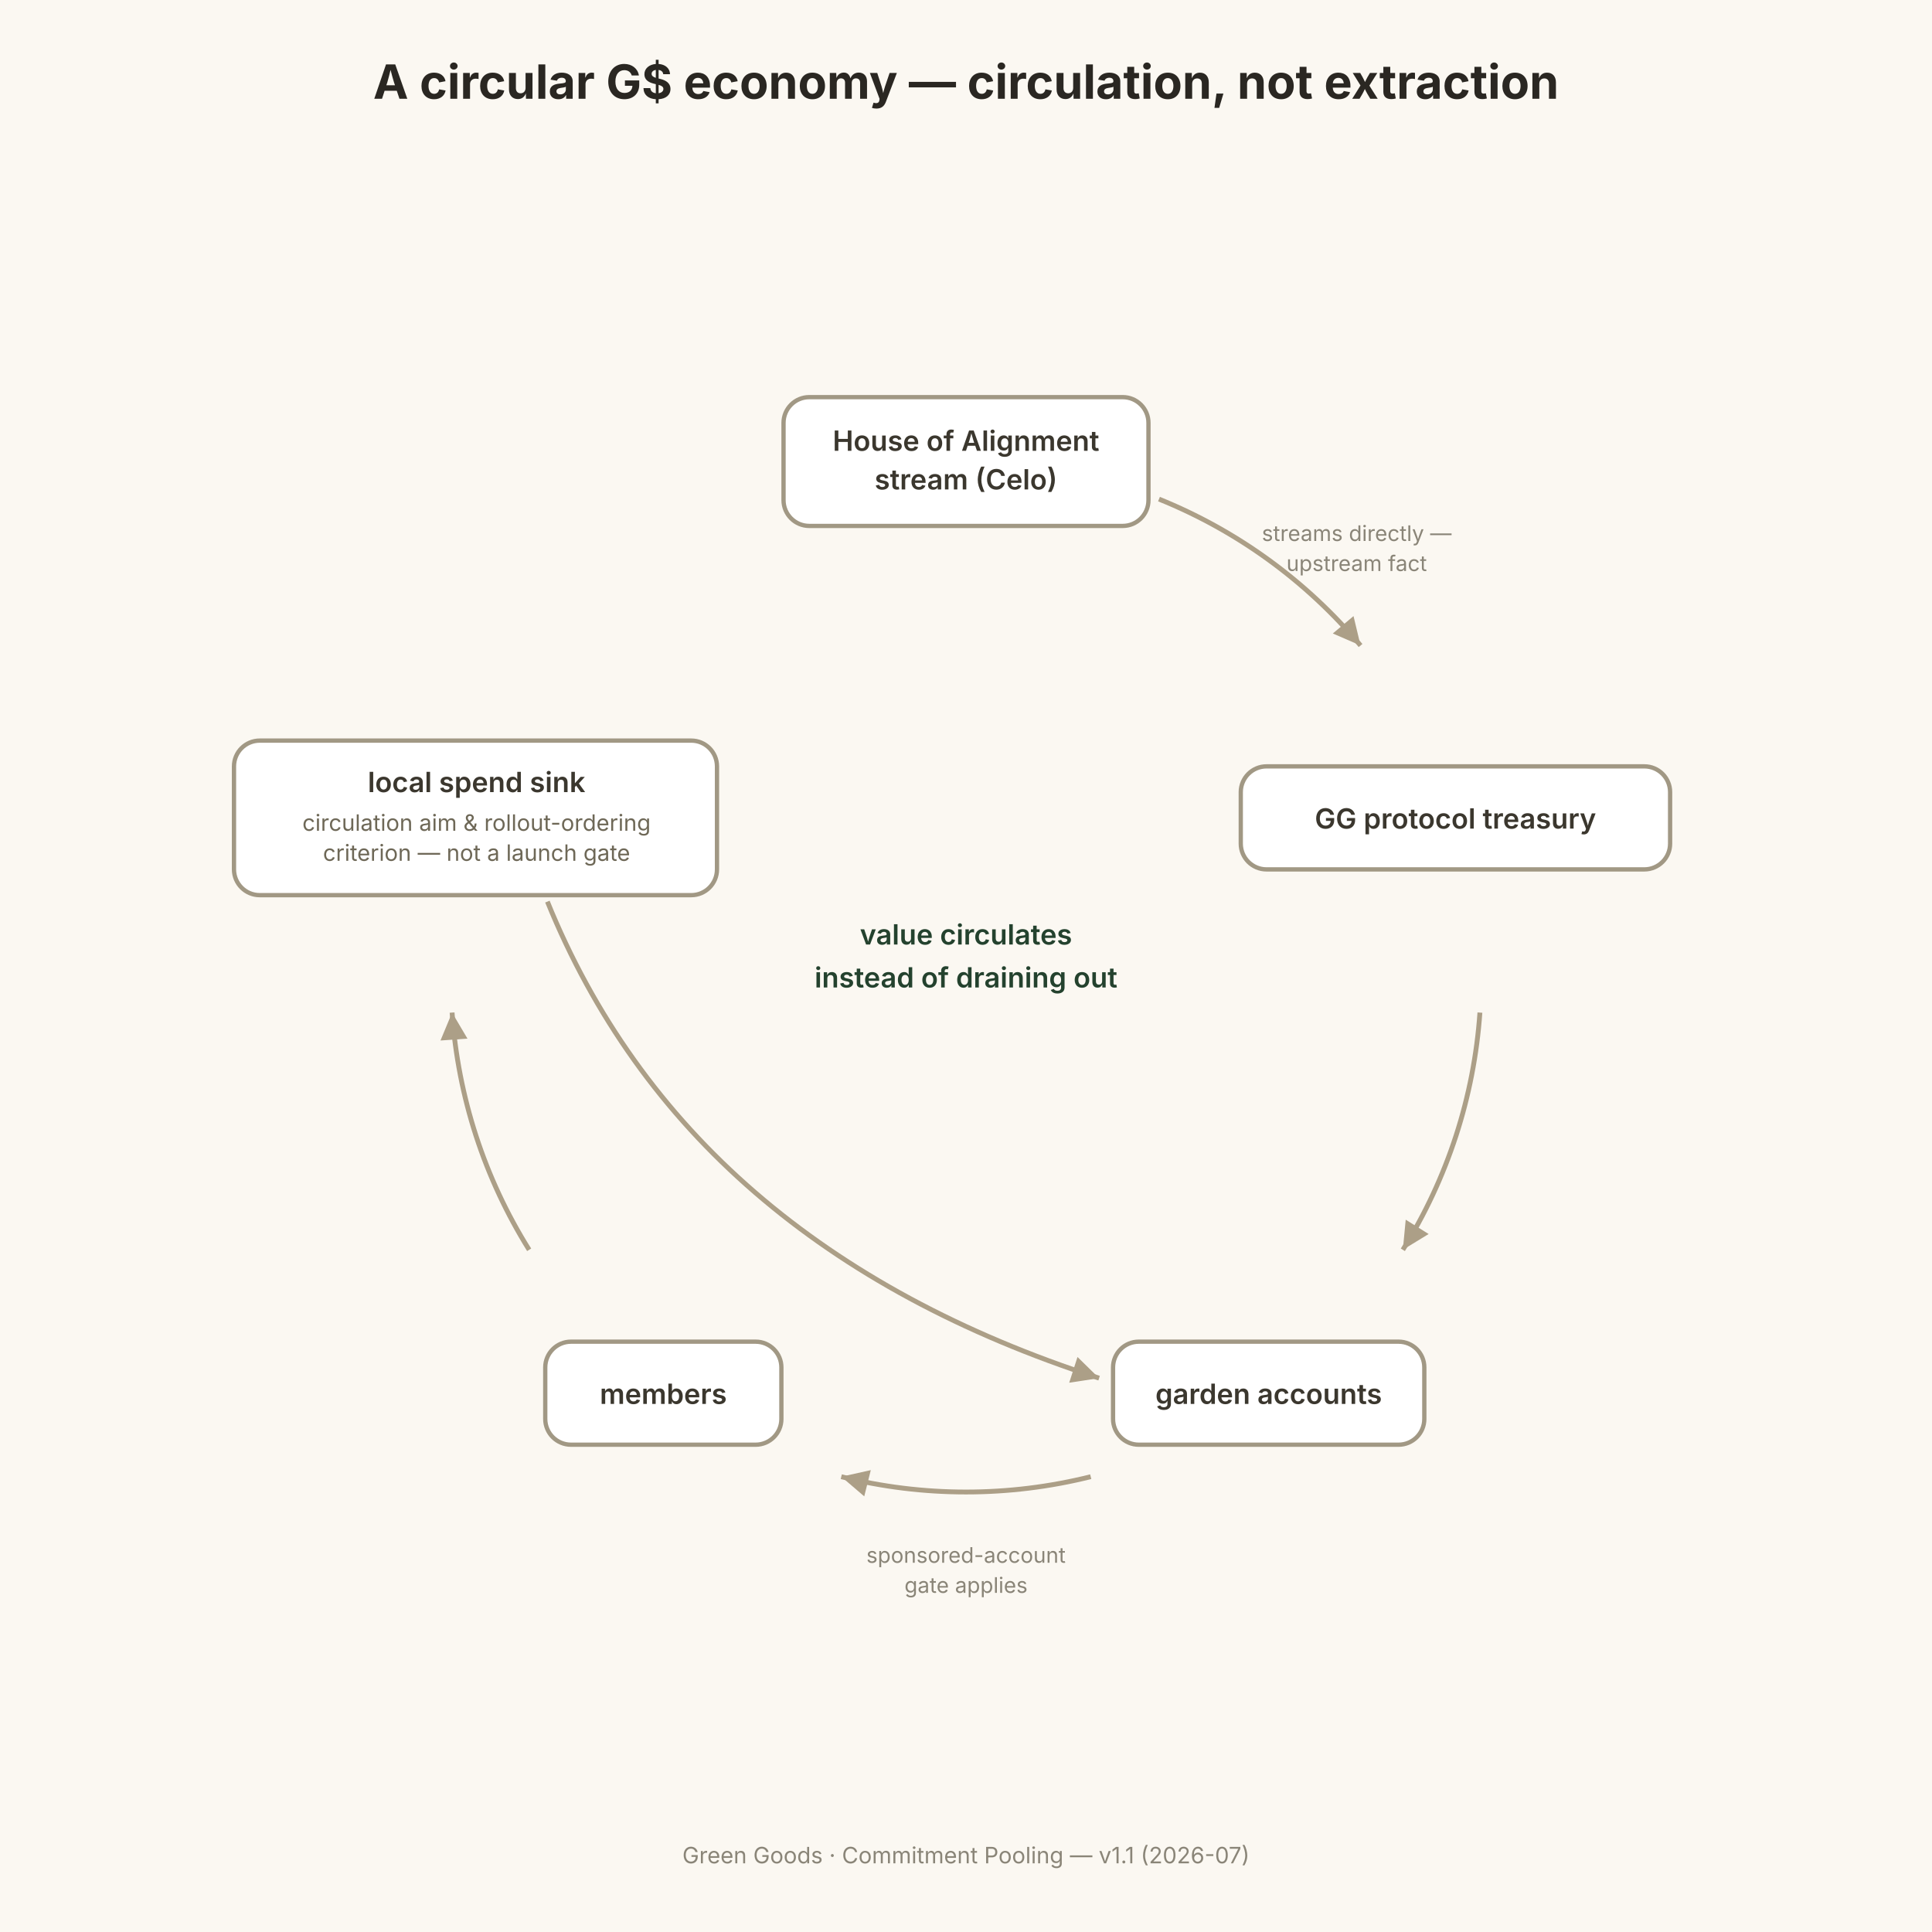
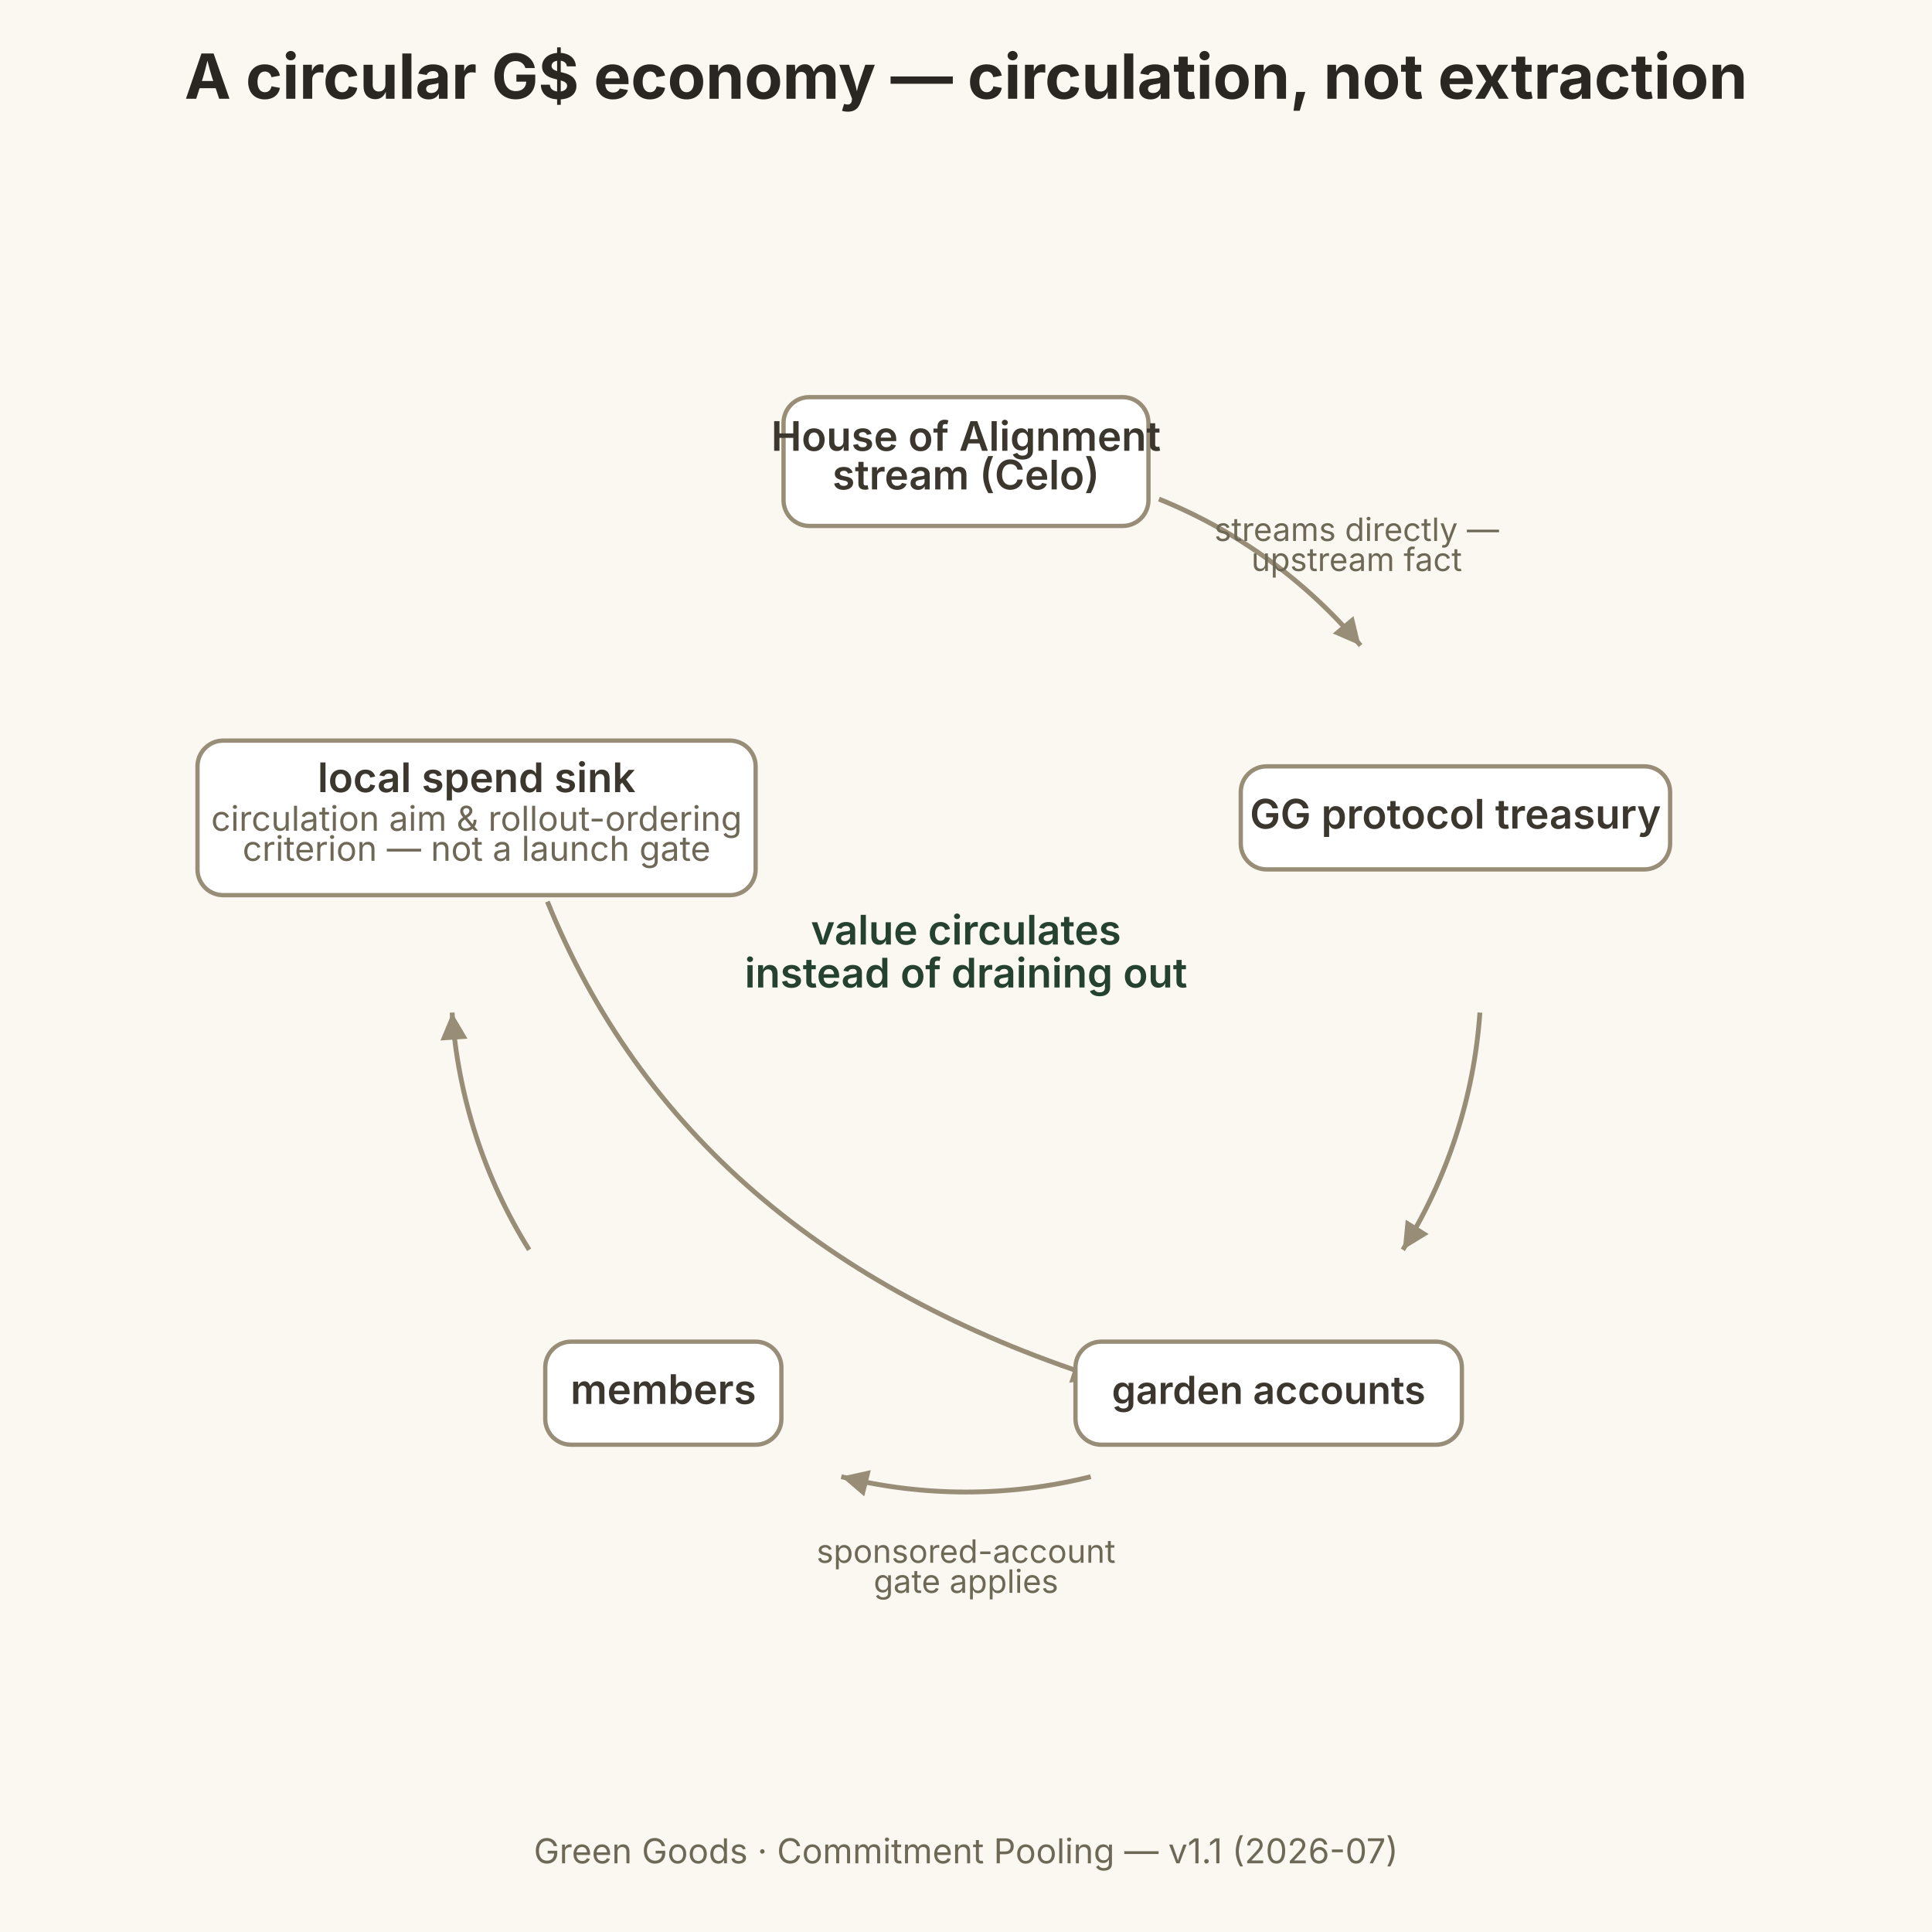
- <svg xmlns="http://www.w3.org/2000/svg" width="1800" height="1800" viewBox="0 0 900 900" font-family="Inter, 'Helvetica Neue', Arial, sans-serif">
+ <svg xmlns="http://www.w3.org/2000/svg" width="1800" height="1800" viewBox="0 0 900 900" font-family="Inter, 'Helvetica Neue', Arial, sans-serif" role="img" aria-labelledby="circular-gd-title circular-gd-desc">
  <defs>
-     <marker id="arrow" viewBox="0 0 10 10" refX="8" refY="5" markerWidth="7" markerHeight="7" orient="auto-start-reverse">
-       <path d="M 0 1 L 8 5 L 0 9 Z" fill="#AC9F87" />
+     <marker id="circular-gd-arrow" viewBox="0 0 10 10" refX="8" refY="5" markerWidth="7" markerHeight="7" orient="auto-start-reverse">
+       <path d="M 0 1 L 8 5 L 0 9 Z" fill="#988D77" />
    </marker>
  </defs>
  <rect x="0" y="0" width="900" height="900" fill="#FBF8F2" />
-   <text x="450" y="46" text-anchor="middle" font-size="22" font-weight="700" fill="#2A2722">A circular G$ economy — circulation, not extraction</text>
-   <text x="450" y="440" text-anchor="middle" font-size="13" font-weight="600" fill="#24422E">value circulates</text>
-   <text x="450" y="460" text-anchor="middle" font-size="13" font-weight="600" fill="#24422E">instead of draining out</text>
-   <g fill="none" stroke="#AC9F87" stroke-width="2.25" marker-end="url(#arrow)">
+   <text x="450" y="46" text-anchor="middle" font-size="29" font-weight="700" fill="#2A2722">A circular G$ economy — circulation, not extraction</text>
+   <text x="450" y="440" text-anchor="middle" font-size="19" font-weight="600" fill="#24422E">value circulates</text>
+   <text x="450" y="460" text-anchor="middle" font-size="19" font-weight="600" fill="#24422E">instead of draining out</text>
+   <g fill="none" stroke="#988D77" stroke-width="2.25" marker-end="url(#circular-gd-arrow)">
    <path d="M 539.9 232.5 A 240 240 0 0 1 633.8 300.7" />
    <path d="M 689.4 471.7 A 240 240 0 0 1 653.5 582.2" />
    <path d="M 508.1 687.9 A 240 240 0 0 1 391.9 687.9" />
    <path d="M 246.5 582.2 A 240 240 0 0 1 210.6 471.7" />
    <path d="M 255 420 Q 320 580 512 642" />
  </g>
  <g>
-     <rect x="365" y="185" width="170" height="60" rx="12" fill="#FFFFFF" stroke="#A19884" stroke-width="2" />
-     <text x="450" y="210" text-anchor="middle" font-size="13" font-weight="600" fill="#3B372E">House of Alignment</text>
-     <text x="450" y="228" text-anchor="middle" font-size="13" font-weight="600" fill="#3B372E">stream (Celo)</text>
+     <rect x="365" y="185" width="170" height="60" rx="12" fill="#FFFFFF" stroke="#988D77" stroke-width="2" />
+     <text x="450" y="210" text-anchor="middle" font-size="19" font-weight="600" fill="#3B372E">House of Alignment</text>
+     <text x="450" y="228" text-anchor="middle" font-size="19" font-weight="600" fill="#3B372E">stream (Celo)</text>
  </g>
-   <text x="632" y="252" text-anchor="middle" font-size="10" fill="#8A8578">streams directly —</text>
-   <text x="632" y="266" text-anchor="middle" font-size="10" fill="#8A8578">upstream fact</text>
+   <text x="632" y="252" text-anchor="middle" font-size="15" fill="#6E6857">streams directly —</text>
+   <text x="632" y="266" text-anchor="middle" font-size="15" fill="#6E6857">upstream fact</text>
  <g>
-     <rect x="578" y="357" width="200" height="48" rx="12" fill="#FFFFFF" stroke="#A19884" stroke-width="2" />
-     <text x="678" y="386" text-anchor="middle" font-size="13" font-weight="600" fill="#3B372E">GG protocol treasury</text>
+     <rect x="578" y="357" width="200" height="48" rx="12" fill="#FFFFFF" stroke="#988D77" stroke-width="2" />
+     <text x="678" y="386" text-anchor="middle" font-size="19" font-weight="600" fill="#3B372E">GG protocol treasury</text>
  </g>
  <g>
-     <rect x="518.5" y="625" width="145" height="48" rx="12" fill="#FFFFFF" stroke="#A19884" stroke-width="2" />
-     <text x="591" y="654" text-anchor="middle" font-size="13" font-weight="600" fill="#3B372E">garden accounts</text>
+     <rect x="501" y="625" width="180" height="48" rx="12" fill="#FFFFFF" stroke="#988D77" stroke-width="2" />
+     <text x="591" y="654" text-anchor="middle" font-size="18" font-weight="600" fill="#3B372E">garden accounts</text>
  </g>
  <g>
-     <rect x="254" y="625" width="110" height="48" rx="12" fill="#FFFFFF" stroke="#A19884" stroke-width="2" />
-     <text x="309" y="654" text-anchor="middle" font-size="13" font-weight="600" fill="#3B372E">members</text>
+     <rect x="254" y="625" width="110" height="48" rx="12" fill="#FFFFFF" stroke="#988D77" stroke-width="2" />
+     <text x="309" y="654" text-anchor="middle" font-size="19" font-weight="600" fill="#3B372E">members</text>
  </g>
-   <text x="450" y="728" text-anchor="middle" font-size="10" fill="#8A8578">sponsored-account</text>
-   <text x="450" y="742" text-anchor="middle" font-size="10" fill="#8A8578">gate applies</text>
+   <text x="450" y="728" text-anchor="middle" font-size="15" fill="#6E6857">sponsored-account</text>
+   <text x="450" y="742" text-anchor="middle" font-size="15" fill="#6E6857">gate applies</text>
  <g>
-     <rect x="109" y="345" width="225" height="72" rx="12" fill="#FFFFFF" stroke="#A19884" stroke-width="2" />
-     <text x="222" y="369" text-anchor="middle" font-size="13" font-weight="600" fill="#3B372E">local spend sink</text>
-     <text x="222" y="387" text-anchor="middle" font-size="10.5" fill="#6E6857">circulation aim &amp; rollout-ordering</text>
-     <text x="222" y="401" text-anchor="middle" font-size="10.5" fill="#6E6857">criterion — not a launch gate</text>
+     <rect x="92" y="345" width="260" height="72" rx="12" fill="#FFFFFF" stroke="#988D77" stroke-width="2" />
+     <text x="222" y="369" text-anchor="middle" font-size="19" font-weight="600" fill="#3B372E">local spend sink</text>
+     <text x="222" y="387" text-anchor="middle" font-size="16" fill="#6E6857">circulation aim &amp; rollout-ordering</text>
+     <text x="222" y="401" text-anchor="middle" font-size="16" fill="#6E6857">criterion — not a launch gate</text>
  </g>
-   <text x="450" y="868" text-anchor="middle" font-size="10.5" fill="#8A8578">Green Goods · Commitment Pooling — v1.1 (2026-07)</text>
+   <text x="450" y="868" text-anchor="middle" font-size="16" fill="#6E6857">Green Goods · Commitment Pooling — v1.1 (2026-07)</text>
</svg>
